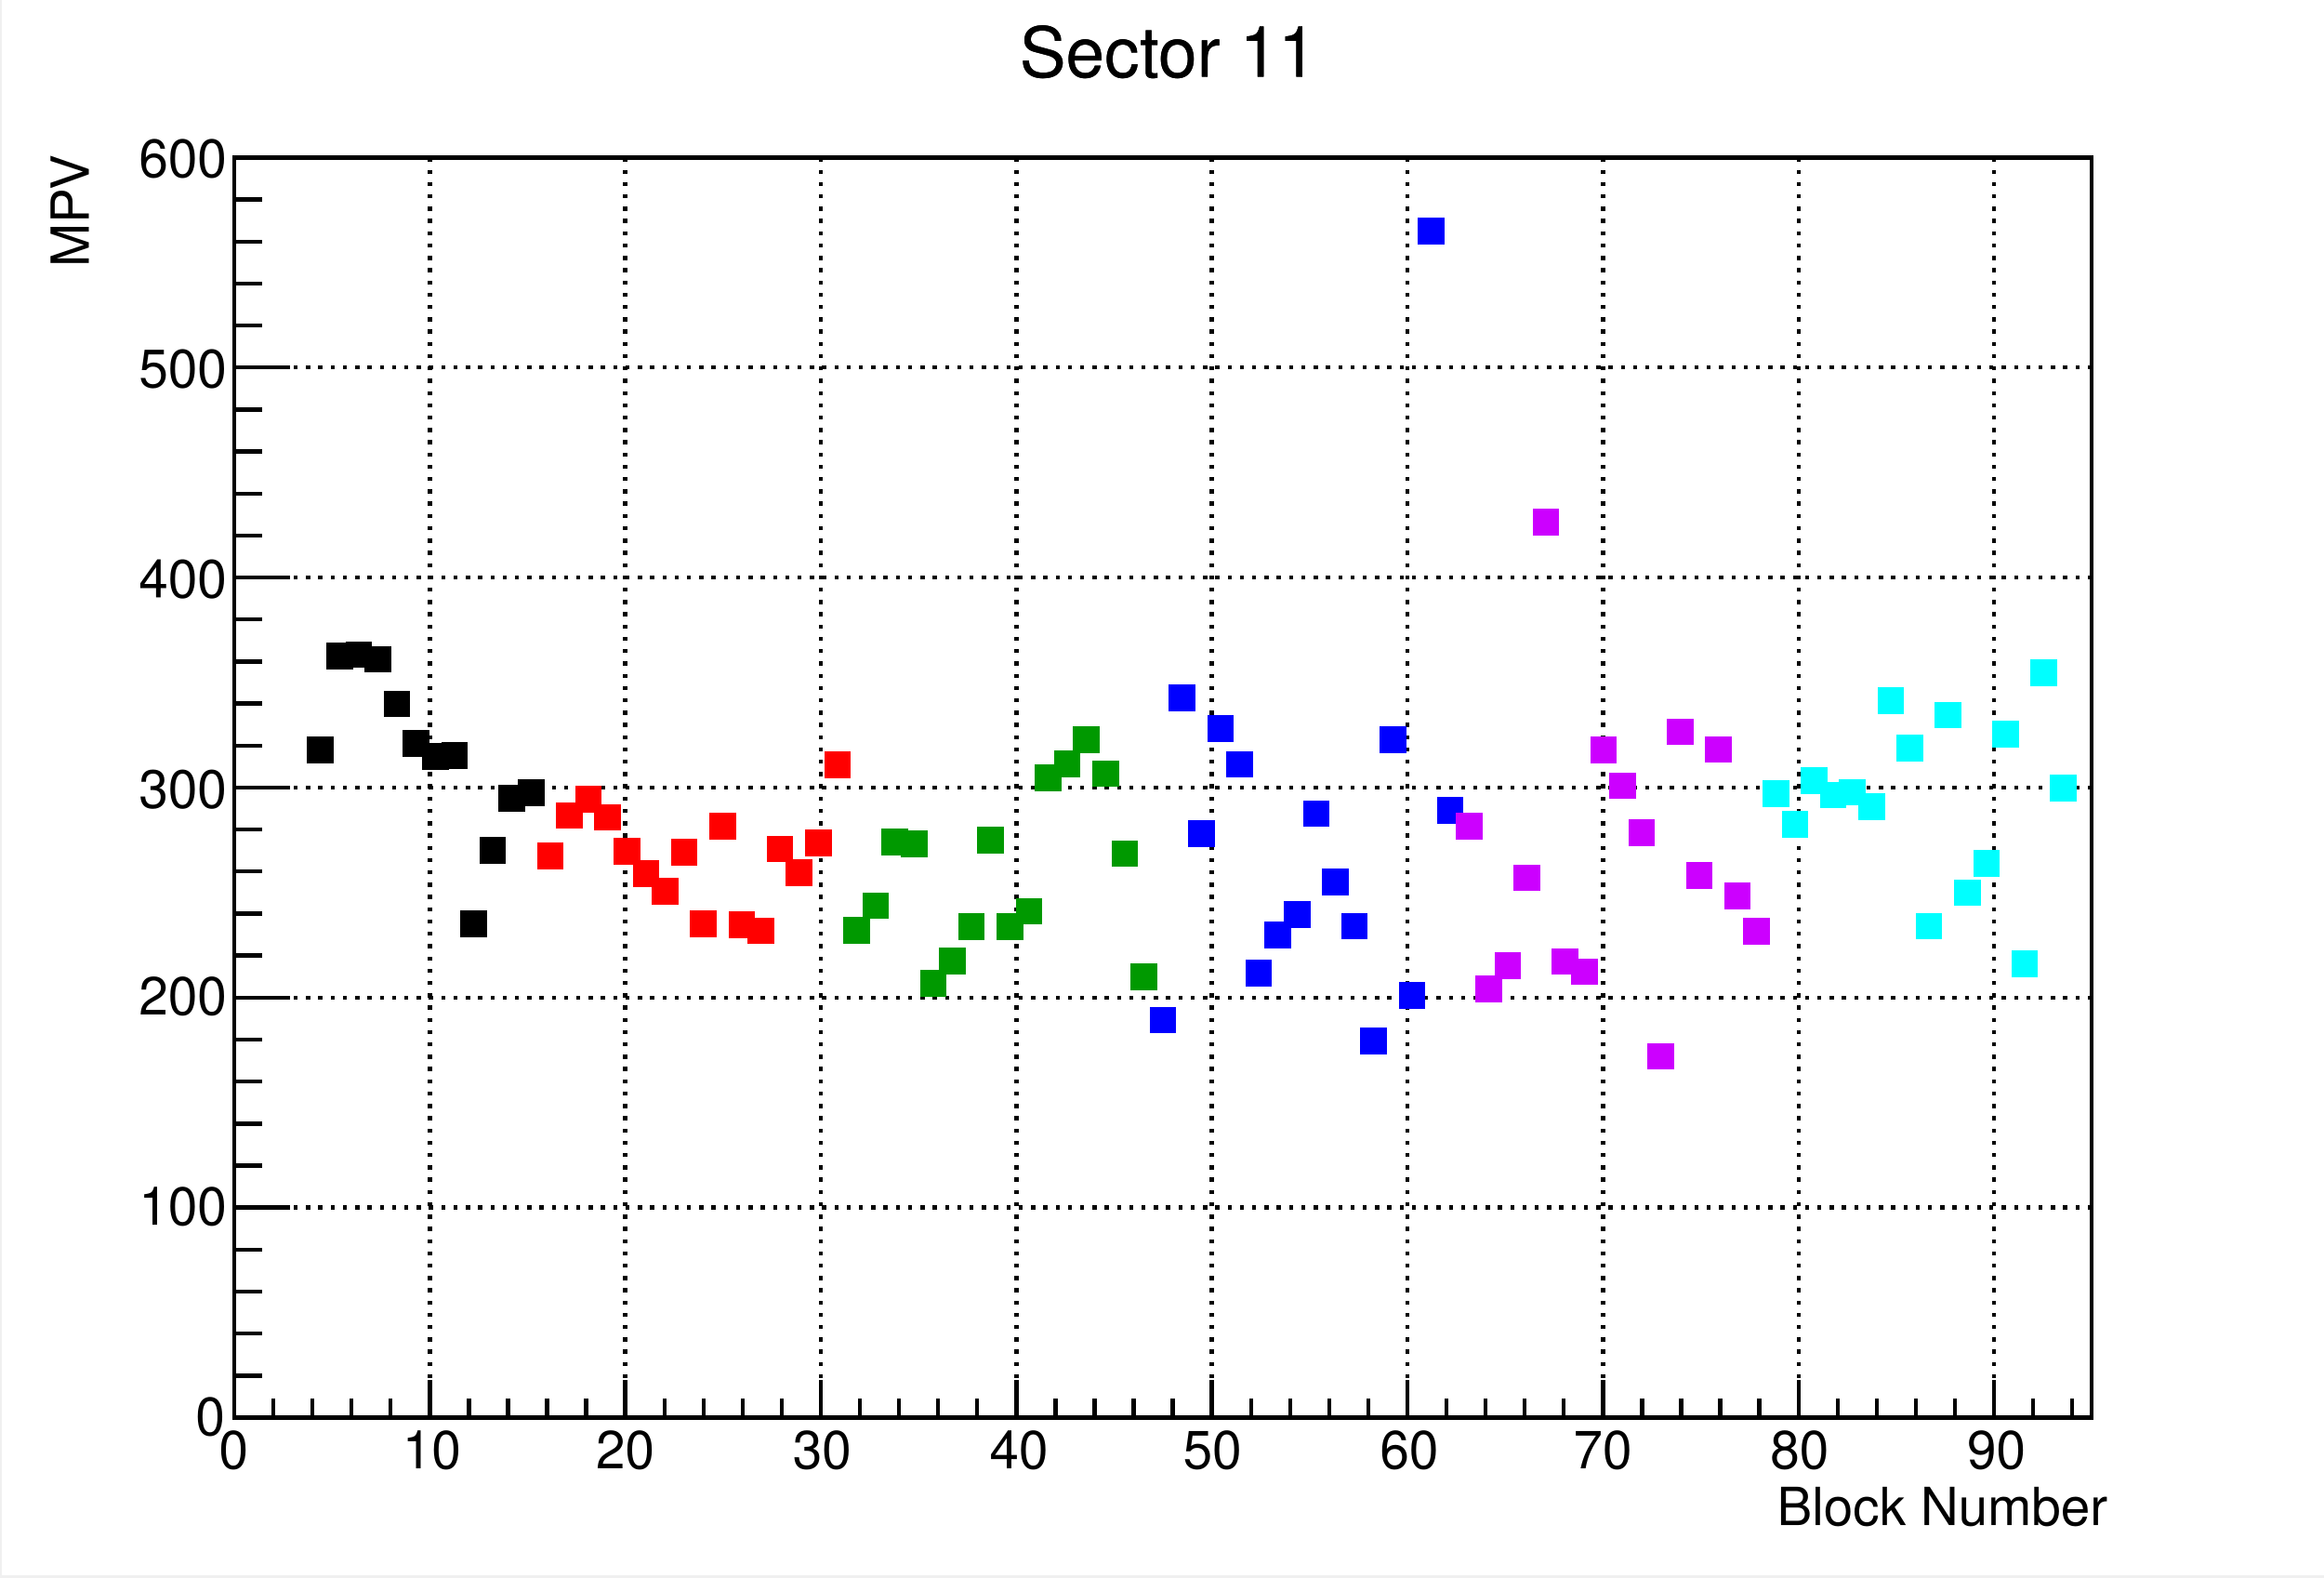
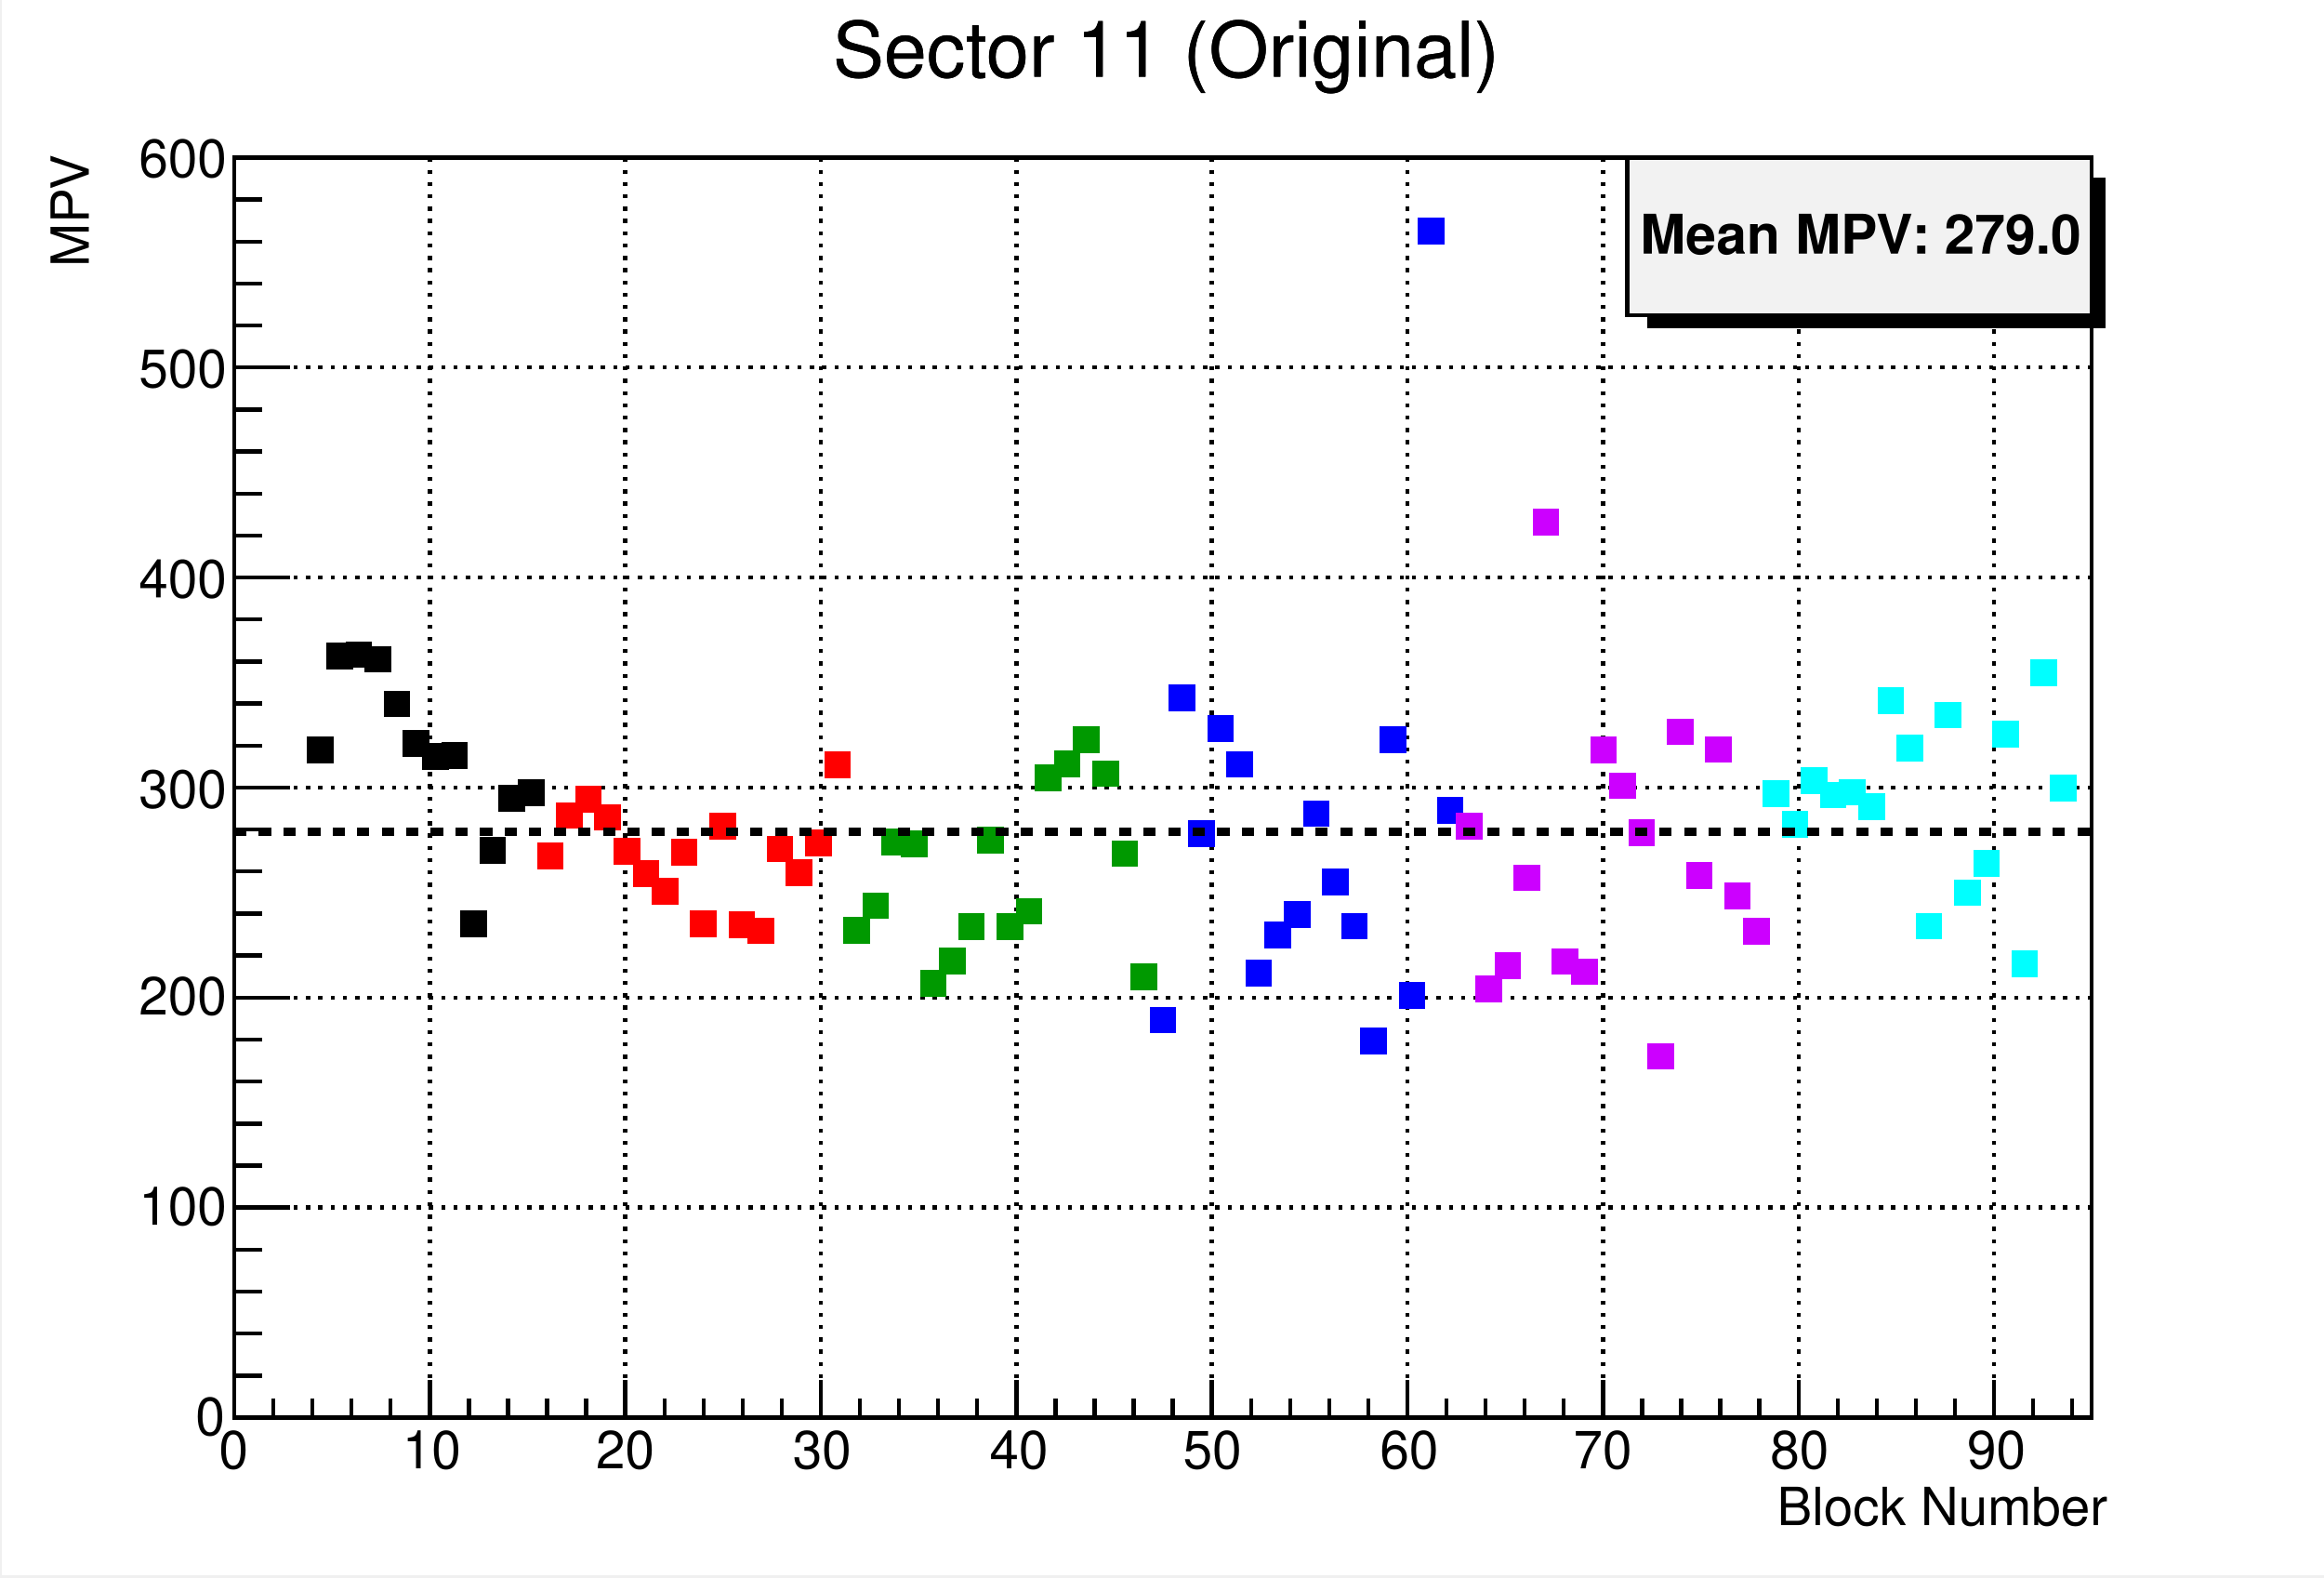
<svg xmlns="http://www.w3.org/2000/svg" width="567.429" height="384.969" viewBox="0 0 567.429 384.969" shape-rendering="crispEdges">
  <defs>
</defs>
  <rect x="0.5" y="0" width="566.929" height="384.469" fill="white" />
  <rect x="57.193" y="38.447" width="453.543" height="307.575" fill="white" />
  <rect x="57.193" y="38.447" width="453.543" height="307.575" fill="none" stroke="black" />
  <path d="M57.193,346.022h 453.543" fill="none" stroke="black" />
  <path d="M57.193,38.447v 307.575" fill="none" stroke="black" stroke-dasharray=" 1, 2" />
  <path d="M104.934,38.447v 307.575" fill="none" stroke="black" stroke-dasharray=" 1, 2" />
  <path d="M152.676,38.447v 307.575" fill="none" stroke="black" stroke-dasharray=" 1, 2" />
  <path d="M200.417,38.447v 307.575" fill="none" stroke="black" stroke-dasharray=" 1, 2" />
  <path d="M248.159,38.447v 307.575" fill="none" stroke="black" stroke-dasharray=" 1, 2" />
  <path d="M295.9,38.447v 307.575" fill="none" stroke="black" stroke-dasharray=" 1, 2" />
  <path d="M343.641,38.447v 307.575" fill="none" stroke="black" stroke-dasharray=" 1, 2" />
  <path d="M391.383,38.447v 307.575" fill="none" stroke="black" stroke-dasharray=" 1, 2" />
  <path d="M439.124,38.447v 307.575" fill="none" stroke="black" stroke-dasharray=" 1, 2" />
  <path d="M486.866,38.447v 307.575" fill="none" stroke="black" stroke-dasharray=" 1, 2" />
  <path d="M486.866,38.447v 307.575" fill="none" stroke="black" stroke-dasharray=" 1, 2" />
  <path d="M57.193,346.022v -307.575" fill="none" stroke="black" />
  <path d="M510.736,346.022h -453.543" fill="none" stroke="black" stroke-dasharray=" 1, 2" />
  <path d="M510.736,294.76h -453.543" fill="none" stroke="black" stroke-dasharray=" 1, 2" />
  <path d="M510.736,243.497h -453.543" fill="none" stroke="black" stroke-dasharray=" 1, 2" />
  <path d="M510.736,192.235h -453.543" fill="none" stroke="black" stroke-dasharray=" 1, 2" />
  <path d="M510.736,140.972h -453.543" fill="none" stroke="black" stroke-dasharray=" 1, 2" />
  <path d="M510.736,89.71h -453.543" fill="none" stroke="black" stroke-dasharray=" 1, 2" />
  <path d="M510.736,38.447h -453.543" fill="none" stroke="black" stroke-dasharray=" 1, 2" />
  <path d="M57.193,346.022h 453.543" fill="none" stroke="#000099" />
  <path d="M57.193,346.022h 453.543" fill="none" stroke="black" />
  <path d="M57.193,336.795v 9.227" fill="none" stroke="black" />
  <path d="M66.741,341.409v 4.614" fill="none" stroke="black" />
  <path d="M76.29,341.409v 4.614" fill="none" stroke="black" />
  <path d="M85.838,341.409v 4.614" fill="none" stroke="black" />
  <path d="M95.386,341.409v 4.614" fill="none" stroke="black" />
  <path d="M104.934,336.795v 9.227" fill="none" stroke="black" />
  <path d="M114.483,341.409v 4.614" fill="none" stroke="black" />
  <path d="M124.031,341.409v 4.614" fill="none" stroke="black" />
  <path d="M133.579,341.409v 4.614" fill="none" stroke="black" />
  <path d="M143.127,341.409v 4.614" fill="none" stroke="black" />
  <path d="M152.676,336.795v 9.227" fill="none" stroke="black" />
  <path d="M162.224,341.409v 4.614" fill="none" stroke="black" />
  <path d="M171.772,341.409v 4.614" fill="none" stroke="black" />
  <path d="M181.321,341.409v 4.614" fill="none" stroke="black" />
  <path d="M190.869,341.409v 4.614" fill="none" stroke="black" />
  <path d="M200.417,336.795v 9.227" fill="none" stroke="black" />
  <path d="M209.965,341.409v 4.614" fill="none" stroke="black" />
  <path d="M219.514,341.409v 4.614" fill="none" stroke="black" />
  <path d="M229.062,341.409v 4.614" fill="none" stroke="black" />
  <path d="M238.61,341.409v 4.614" fill="none" stroke="black" />
  <path d="M248.159,336.795v 9.227" fill="none" stroke="black" />
  <path d="M257.707,341.409v 4.614" fill="none" stroke="black" />
  <path d="M267.255,341.409v 4.614" fill="none" stroke="black" />
  <path d="M276.803,341.409v 4.614" fill="none" stroke="black" />
  <path d="M286.352,341.409v 4.614" fill="none" stroke="black" />
  <path d="M295.9,336.795v 9.227" fill="none" stroke="black" />
  <path d="M305.448,341.409v 4.614" fill="none" stroke="black" />
  <path d="M314.996,341.409v 4.614" fill="none" stroke="black" />
  <path d="M324.545,341.409v 4.614" fill="none" stroke="black" />
  <path d="M334.093,341.409v 4.614" fill="none" stroke="black" />
  <path d="M343.641,336.795v 9.227" fill="none" stroke="black" />
  <path d="M353.19,341.409v 4.614" fill="none" stroke="black" />
  <path d="M362.738,341.409v 4.614" fill="none" stroke="black" />
  <path d="M372.286,341.409v 4.614" fill="none" stroke="black" />
  <path d="M381.834,341.409v 4.614" fill="none" stroke="black" />
  <path d="M391.383,336.795v 9.227" fill="none" stroke="black" />
  <path d="M400.931,341.409v 4.614" fill="none" stroke="black" />
  <path d="M410.479,341.409v 4.614" fill="none" stroke="black" />
  <path d="M420.028,341.409v 4.614" fill="none" stroke="black" />
  <path d="M429.576,341.409v 4.614" fill="none" stroke="black" />
  <path d="M439.124,336.795v 9.227" fill="none" stroke="black" />
  <path d="M448.672,341.409v 4.614" fill="none" stroke="black" />
  <path d="M458.221,341.409v 4.614" fill="none" stroke="black" />
  <path d="M467.769,341.409v 4.614" fill="none" stroke="black" />
  <path d="M477.317,341.409v 4.614" fill="none" stroke="black" />
  <path d="M486.866,336.795v 9.227" fill="none" stroke="black" />
  <path d="M486.866,336.795v 9.227" fill="none" stroke="black" />
  <path d="M496.414,341.409v 4.614" fill="none" stroke="black" />
  <path d="M505.962,341.409v 4.614" fill="none" stroke="black" />
  <text xml:space="preserve" x="53.446" y="358.403" fill="black" font-size="12.845" font-family="Helvetica">0</text>
  <text xml:space="preserve" x="98.246" y="358.403" fill="black" font-size="12.845" font-family="Helvetica">10</text>
  <text xml:space="preserve" x="145.49" y="358.403" fill="black" font-size="12.845" font-family="Helvetica">20</text>
  <text xml:space="preserve" x="193.549" y="358.403" fill="black" font-size="12.845" font-family="Helvetica">30</text>
  <text xml:space="preserve" x="241.608" y="358.403" fill="black" font-size="12.845" font-family="Helvetica">40</text>
  <text xml:space="preserve" x="288.852" y="358.403" fill="black" font-size="12.845" font-family="Helvetica">50</text>
  <text xml:space="preserve" x="336.911" y="358.403" fill="black" font-size="12.845" font-family="Helvetica">60</text>
  <text xml:space="preserve" x="384.155" y="358.403" fill="black" font-size="12.845" font-family="Helvetica">70</text>
  <text xml:space="preserve" x="432.213" y="358.403" fill="black" font-size="12.845" font-family="Helvetica">80</text>
  <text xml:space="preserve" x="480.272" y="358.403" fill="black" font-size="12.845" font-family="Helvetica">90</text>
  <text xml:space="preserve" x="433.842" y="372.251" fill="black" font-size="12.845" font-family="Helvetica">Block Number</text>
  <path d="M57.193,346.022v -307.575" fill="none" stroke="black" />
  <path d="M70.799,346.022h -13.606" fill="none" stroke="black" />
  <path d="M63.996,335.77h -6.803" fill="none" stroke="black" />
  <path d="M63.996,325.517h -6.803" fill="none" stroke="black" />
  <path d="M63.996,315.265h -6.803" fill="none" stroke="black" />
  <path d="M63.996,305.012h -6.803" fill="none" stroke="black" />
  <path d="M70.799,294.76h -13.606" fill="none" stroke="black" />
  <path d="M63.996,284.507h -6.803" fill="none" stroke="black" />
  <path d="M63.996,274.255h -6.803" fill="none" stroke="black" />
  <path d="M63.996,264.002h -6.803" fill="none" stroke="black" />
  <path d="M63.996,253.75h -6.803" fill="none" stroke="black" />
  <path d="M70.799,243.497h -13.606" fill="none" stroke="black" />
  <path d="M63.996,233.245h -6.803" fill="none" stroke="black" />
  <path d="M63.996,222.992h -6.803" fill="none" stroke="black" />
  <path d="M63.996,212.74h -6.803" fill="none" stroke="black" />
  <path d="M63.996,202.487h -6.803" fill="none" stroke="black" />
  <path d="M70.799,192.235h -13.606" fill="none" stroke="black" />
  <path d="M63.996,181.982h -6.803" fill="none" stroke="black" />
  <path d="M63.996,171.73h -6.803" fill="none" stroke="black" />
  <path d="M63.996,161.477h -6.803" fill="none" stroke="black" />
  <path d="M63.996,151.225h -6.803" fill="none" stroke="black" />
  <path d="M70.799,140.972h -13.606" fill="none" stroke="black" />
  <path d="M63.996,130.72h -6.803" fill="none" stroke="black" />
  <path d="M63.996,120.467h -6.803" fill="none" stroke="black" />
  <path d="M63.996,110.215h -6.803" fill="none" stroke="black" />
  <path d="M63.996,99.962h -6.803" fill="none" stroke="black" />
  <path d="M70.799,89.71h -13.606" fill="none" stroke="black" />
  <path d="M63.996,79.457h -6.803" fill="none" stroke="black" />
  <path d="M63.996,69.204h -6.803" fill="none" stroke="black" />
  <path d="M63.996,58.952h -6.803" fill="none" stroke="black" />
  <path d="M63.996,48.699h -6.803" fill="none" stroke="black" />
  <path d="M70.799,38.447h -13.606" fill="none" stroke="black" />
  <text xml:space="preserve" x="47.744" y="350.258" fill="black" font-size="12.845" font-family="Helvetica">0</text>
  <text xml:space="preserve" x="33.897" y="298.941" fill="black" font-size="12.845" font-family="Helvetica">100</text>
  <text xml:space="preserve" x="33.897" y="247.624" fill="black" font-size="12.845" font-family="Helvetica">200</text>
  <text xml:space="preserve" x="33.897" y="197.122" fill="black" font-size="12.845" font-family="Helvetica">300</text>
  <text xml:space="preserve" x="33.897" y="145.805" fill="black" font-size="12.845" font-family="Helvetica">400</text>
  <text xml:space="preserve" x="33.897" y="94.488" fill="black" font-size="12.845" font-family="Helvetica">500</text>
  <text xml:space="preserve" x="33.897" y="43.171" fill="black" font-size="12.845" font-family="Helvetica">600</text>
  <g transform="rotate(-90,21.6784,65.1643)">
    <text xml:space="preserve" x="21.678" y="65.164" fill="black" font-size="12.845" font-family="Helvetica">MPV</text>
  </g>
-   <text xml:space="preserve" x="248.939" y="18.735" fill="black" font-size="16.99" font-family="Helvetica">Sector 11</text>
+   <text xml:space="preserve" x="203.324" y="18.735" fill="black" font-size="18.794" font-family="Helvetica">Sector 11 (Original)</text>
  <g fill="black">
    <rect x="74.975" y="179.719" width="6.516" height="6.516" />
  </g>
  <g fill="black">
    <rect x="79.651" y="156.892" width="6.516" height="6.516" />
  </g>
  <g fill="black">
    <rect x="84.327" y="156.514" width="6.516" height="6.516" />
  </g>
  <g fill="black">
    <rect x="89.002" y="157.685" width="6.516" height="6.516" />
  </g>
  <g fill="black">
    <rect x="93.678" y="168.589" width="6.516" height="6.516" />
  </g>
  <g fill="black">
    <rect x="98.354" y="178.149" width="6.516" height="6.516" />
  </g>
  <g fill="black">
    <rect x="103.03" y="181.32" width="6.516" height="6.516" />
  </g>
  <g fill="black">
    <rect x="107.705" y="181.185" width="6.516" height="6.516" />
  </g>
  <g fill="black">
    <rect x="112.381" y="222.319" width="6.516" height="6.516" />
  </g>
  <g fill="black">
    <rect x="117.057" y="204.309" width="6.516" height="6.516" />
  </g>
  <g fill="black">
    <rect x="121.732" y="191.558" width="6.516" height="6.516" />
  </g>
  <g fill="black">
    <rect x="126.408" y="190.158" width="6.516" height="6.516" />
  </g>
  <g fill="#ff0000">
    <rect x="131.084" y="205.61" width="6.516" height="6.516" />
  </g>
  <g fill="#ff0000">
    <rect x="135.76" y="195.79" width="6.516" height="6.516" />
  </g>
  <g fill="#ff0000">
    <rect x="140.435" y="191.892" width="6.516" height="6.516" />
  </g>
  <g fill="#ff0000">
    <rect x="145.111" y="196.232" width="6.516" height="6.516" />
  </g>
  <g fill="#ff0000">
    <rect x="149.787" y="204.561" width="6.516" height="6.516" />
  </g>
  <g fill="#ff0000">
    <rect x="154.462" y="210.051" width="6.516" height="6.516" />
  </g>
  <g fill="#ff0000">
    <rect x="159.138" y="214.296" width="6.516" height="6.516" />
  </g>
  <g fill="#ff0000">
    <rect x="163.814" y="204.806" width="6.516" height="6.516" />
  </g>
  <g fill="#ff0000">
    <rect x="168.489" y="222.21" width="6.516" height="6.516" />
  </g>
  <g fill="#ff0000">
    <rect x="173.165" y="198.476" width="6.516" height="6.516" />
  </g>
  <g fill="#ff0000">
    <rect x="177.841" y="222.479" width="6.516" height="6.516" />
  </g>
  <g fill="#ff0000">
    <rect x="182.517" y="223.929" width="6.516" height="6.516" />
  </g>
  <g fill="#ff0000">
    <rect x="187.192" y="203.99" width="6.516" height="6.516" />
  </g>
  <g fill="#ff0000">
    <rect x="191.868" y="209.729" width="6.516" height="6.516" />
  </g>
  <g fill="#ff0000">
    <rect x="196.544" y="202.476" width="6.516" height="6.516" />
  </g>
  <g fill="#ff0000">
    <rect x="201.219" y="183.424" width="6.516" height="6.516" />
  </g>
  <g fill="#009900">
    <rect x="205.895" y="223.78" width="6.516" height="6.516" />
  </g>
  <g fill="#009900">
    <rect x="210.571" y="217.833" width="6.516" height="6.516" />
  </g>
  <g fill="#009900">
    <rect x="215.246" y="202.286" width="6.516" height="6.516" />
  </g>
  <g fill="#009900">
    <rect x="219.922" y="202.712" width="6.516" height="6.516" />
  </g>
  <g fill="#009900">
    <rect x="224.598" y="236.787" width="6.516" height="6.516" />
  </g>
  <g fill="#009900">
    <rect x="229.274" y="231.261" width="6.516" height="6.516" />
  </g>
  <g fill="#009900">
    <rect x="233.949" y="222.851" width="6.516" height="6.516" />
  </g>
  <g fill="#009900">
    <rect x="238.625" y="201.886" width="6.516" height="6.516" />
  </g>
  <g fill="#009900">
    <rect x="243.301" y="222.854" width="6.516" height="6.516" />
  </g>
  <g fill="#009900">
    <rect x="247.976" y="219.2" width="6.516" height="6.516" />
  </g>
  <g fill="#009900">
    <rect x="252.652" y="186.611" width="6.516" height="6.516" />
  </g>
  <g fill="#009900">
    <rect x="257.328" y="183.142" width="6.516" height="6.516" />
  </g>
  <g fill="#009900">
    <rect x="262.004" y="177.222" width="6.516" height="6.516" />
  </g>
  <g fill="#009900">
    <rect x="266.679" y="185.551" width="6.516" height="6.516" />
  </g>
  <g fill="#009900">
    <rect x="271.355" y="205.089" width="6.516" height="6.516" />
  </g>
  <g fill="#009900">
    <rect x="276.031" y="235.232" width="6.516" height="6.516" />
  </g>
  <g fill="#0000ff">
    <rect x="280.706" y="245.71" width="6.516" height="6.516" />
  </g>
  <g fill="#0000ff">
    <rect x="285.382" y="167.052" width="6.516" height="6.516" />
  </g>
  <g fill="#0000ff">
    <rect x="290.058" y="200.3" width="6.516" height="6.516" />
  </g>
  <g fill="#0000ff">
    <rect x="294.733" y="174.527" width="6.516" height="6.516" />
  </g>
  <g fill="#0000ff">
    <rect x="299.409" y="183.325" width="6.516" height="6.516" />
  </g>
  <g fill="#0000ff">
    <rect x="304.085" y="234.285" width="6.516" height="6.516" />
  </g>
  <g fill="#0000ff">
    <rect x="308.761" y="225.009" width="6.516" height="6.516" />
  </g>
  <g fill="#0000ff">
    <rect x="313.436" y="219.898" width="6.516" height="6.516" />
  </g>
  <g fill="#0000ff">
    <rect x="318.112" y="195.361" width="6.516" height="6.516" />
  </g>
  <g fill="#0000ff">
    <rect x="322.788" y="212.018" width="6.516" height="6.516" />
  </g>
  <g fill="#0000ff">
    <rect x="327.463" y="222.813" width="6.516" height="6.516" />
  </g>
  <g fill="#0000ff">
    <rect x="332.139" y="250.781" width="6.516" height="6.516" />
  </g>
  <g fill="#0000ff">
    <rect x="336.815" y="177.366" width="6.516" height="6.516" />
  </g>
  <g fill="#0000ff">
    <rect x="341.491" y="239.753" width="6.516" height="6.516" />
  </g>
  <g fill="#0000ff">
    <rect x="346.166" y="53.101" width="6.516" height="6.516" />
  </g>
  <g fill="#0000ff">
    <rect x="350.842" y="194.606" width="6.516" height="6.516" />
  </g>
  <g fill="#cc00ff">
    <rect x="355.518" y="198.433" width="6.516" height="6.516" />
  </g>
  <g fill="#cc00ff">
    <rect x="360.193" y="238.14" width="6.516" height="6.516" />
  </g>
  <g fill="#cc00ff">
    <rect x="364.869" y="232.407" width="6.516" height="6.516" />
  </g>
  <g fill="#cc00ff">
    <rect x="369.545" y="211.009" width="6.516" height="6.516" />
  </g>
  <g fill="#cc00ff">
    <rect x="374.22" y="124.233" width="6.516" height="6.516" />
  </g>
  <g fill="#cc00ff">
    <rect x="378.896" y="231.413" width="6.516" height="6.516" />
  </g>
  <g fill="#cc00ff">
    <rect x="383.572" y="233.897" width="6.516" height="6.516" />
  </g>
  <g fill="#cc00ff">
    <rect x="388.248" y="179.857" width="6.516" height="6.516" />
  </g>
  <g fill="#cc00ff">
    <rect x="392.923" y="188.53" width="6.516" height="6.516" />
  </g>
  <g fill="#cc00ff">
    <rect x="397.599" y="199.928" width="6.516" height="6.516" />
  </g>
  <g fill="#cc00ff">
    <rect x="402.275" y="254.595" width="6.516" height="6.516" />
  </g>
  <g fill="#cc00ff">
    <rect x="406.95" y="175.368" width="6.516" height="6.516" />
  </g>
  <g fill="#cc00ff">
    <rect x="411.626" y="210.427" width="6.516" height="6.516" />
  </g>
  <g fill="#cc00ff">
    <rect x="416.302" y="179.658" width="6.516" height="6.516" />
  </g>
  <g fill="#cc00ff">
    <rect x="420.977" y="215.353" width="6.516" height="6.516" />
  </g>
  <g fill="#cc00ff">
    <rect x="425.653" y="224.1" width="6.516" height="6.516" />
  </g>
  <g fill="#00ffff">
    <rect x="430.329" y="190.441" width="6.516" height="6.516" />
  </g>
  <g fill="#00ffff">
    <rect x="435.005" y="198.016" width="6.516" height="6.516" />
  </g>
  <g fill="#00ffff">
    <rect x="439.68" y="187.296" width="6.516" height="6.516" />
  </g>
  <g fill="#00ffff">
    <rect x="444.356" y="190.805" width="6.516" height="6.516" />
  </g>
  <g fill="#00ffff">
    <rect x="449.032" y="190.114" width="6.516" height="6.516" />
  </g>
  <g fill="#00ffff">
    <rect x="453.707" y="193.623" width="6.516" height="6.516" />
  </g>
  <g fill="#00ffff">
    <rect x="458.383" y="167.811" width="6.516" height="6.516" />
  </g>
  <g fill="#00ffff">
    <rect x="463.059" y="179.375" width="6.516" height="6.516" />
  </g>
  <g fill="#00ffff">
    <rect x="467.735" y="222.836" width="6.516" height="6.516" />
  </g>
  <g fill="#00ffff">
    <rect x="472.41" y="171.268" width="6.516" height="6.516" />
  </g>
  <g fill="#00ffff">
    <rect x="477.086" y="214.616" width="6.516" height="6.516" />
  </g>
  <g fill="#00ffff">
    <rect x="481.762" y="207.528" width="6.516" height="6.516" />
  </g>
  <g fill="#00ffff">
    <rect x="486.437" y="175.925" width="6.516" height="6.516" />
  </g>
  <g fill="#00ffff">
    <rect x="491.113" y="232.022" width="6.516" height="6.516" />
  </g>
  <g fill="#00ffff">
    <rect x="495.789" y="160.909" width="6.516" height="6.516" />
  </g>
  <g fill="#00ffff">
    <rect x="500.464" y="189.069" width="6.516" height="6.516" />
  </g>
  <path d="M57.193,346.022h 453.543" fill="none" stroke="black" />
  <path d="M57.193,336.795v 9.227" fill="none" stroke="black" />
  <path d="M66.741,341.409v 4.614" fill="none" stroke="black" />
  <path d="M76.29,341.409v 4.614" fill="none" stroke="black" />
  <path d="M85.838,341.409v 4.614" fill="none" stroke="black" />
  <path d="M95.386,341.409v 4.614" fill="none" stroke="black" />
  <path d="M104.934,336.795v 9.227" fill="none" stroke="black" />
  <path d="M114.483,341.409v 4.614" fill="none" stroke="black" />
  <path d="M124.031,341.409v 4.614" fill="none" stroke="black" />
  <path d="M133.579,341.409v 4.614" fill="none" stroke="black" />
  <path d="M143.127,341.409v 4.614" fill="none" stroke="black" />
  <path d="M152.676,336.795v 9.227" fill="none" stroke="black" />
  <path d="M162.224,341.409v 4.614" fill="none" stroke="black" />
  <path d="M171.772,341.409v 4.614" fill="none" stroke="black" />
  <path d="M181.321,341.409v 4.614" fill="none" stroke="black" />
  <path d="M190.869,341.409v 4.614" fill="none" stroke="black" />
  <path d="M200.417,336.795v 9.227" fill="none" stroke="black" />
  <path d="M209.965,341.409v 4.614" fill="none" stroke="black" />
  <path d="M219.514,341.409v 4.614" fill="none" stroke="black" />
  <path d="M229.062,341.409v 4.614" fill="none" stroke="black" />
  <path d="M238.61,341.409v 4.614" fill="none" stroke="black" />
  <path d="M248.159,336.795v 9.227" fill="none" stroke="black" />
  <path d="M257.707,341.409v 4.614" fill="none" stroke="black" />
  <path d="M267.255,341.409v 4.614" fill="none" stroke="black" />
  <path d="M276.803,341.409v 4.614" fill="none" stroke="black" />
  <path d="M286.352,341.409v 4.614" fill="none" stroke="black" />
  <path d="M295.9,336.795v 9.227" fill="none" stroke="black" />
  <path d="M305.448,341.409v 4.614" fill="none" stroke="black" />
  <path d="M314.996,341.409v 4.614" fill="none" stroke="black" />
  <path d="M324.545,341.409v 4.614" fill="none" stroke="black" />
  <path d="M334.093,341.409v 4.614" fill="none" stroke="black" />
  <path d="M343.641,336.795v 9.227" fill="none" stroke="black" />
  <path d="M353.19,341.409v 4.614" fill="none" stroke="black" />
  <path d="M362.738,341.409v 4.614" fill="none" stroke="black" />
  <path d="M372.286,341.409v 4.614" fill="none" stroke="black" />
  <path d="M381.834,341.409v 4.614" fill="none" stroke="black" />
  <path d="M391.383,336.795v 9.227" fill="none" stroke="black" />
  <path d="M400.931,341.409v 4.614" fill="none" stroke="black" />
  <path d="M410.479,341.409v 4.614" fill="none" stroke="black" />
  <path d="M420.028,341.409v 4.614" fill="none" stroke="black" />
  <path d="M429.576,341.409v 4.614" fill="none" stroke="black" />
  <path d="M439.124,336.795v 9.227" fill="none" stroke="black" />
  <path d="M448.672,341.409v 4.614" fill="none" stroke="black" />
  <path d="M458.221,341.409v 4.614" fill="none" stroke="black" />
  <path d="M467.769,341.409v 4.614" fill="none" stroke="black" />
  <path d="M477.317,341.409v 4.614" fill="none" stroke="black" />
  <path d="M486.866,336.795v 9.227" fill="none" stroke="black" />
  <path d="M486.866,336.795v 9.227" fill="none" stroke="black" />
  <path d="M496.414,341.409v 4.614" fill="none" stroke="black" />
  <path d="M505.962,341.409v 4.614" fill="none" stroke="black" />
  <path d="M57.193,346.022v -307.575" fill="none" stroke="black" />
  <path d="M70.799,346.022h -13.606" fill="none" stroke="black" />
  <path d="M63.996,335.77h -6.803" fill="none" stroke="black" />
  <path d="M63.996,325.517h -6.803" fill="none" stroke="black" />
  <path d="M63.996,315.265h -6.803" fill="none" stroke="black" />
  <path d="M63.996,305.012h -6.803" fill="none" stroke="black" />
  <path d="M70.799,294.76h -13.606" fill="none" stroke="black" />
  <path d="M63.996,284.507h -6.803" fill="none" stroke="black" />
  <path d="M63.996,274.255h -6.803" fill="none" stroke="black" />
  <path d="M63.996,264.002h -6.803" fill="none" stroke="black" />
  <path d="M63.996,253.75h -6.803" fill="none" stroke="black" />
  <path d="M70.799,243.497h -13.606" fill="none" stroke="black" />
  <path d="M63.996,233.245h -6.803" fill="none" stroke="black" />
  <path d="M63.996,222.992h -6.803" fill="none" stroke="black" />
  <path d="M63.996,212.74h -6.803" fill="none" stroke="black" />
  <path d="M63.996,202.487h -6.803" fill="none" stroke="black" />
  <path d="M70.799,192.235h -13.606" fill="none" stroke="black" />
  <path d="M63.996,181.982h -6.803" fill="none" stroke="black" />
  <path d="M63.996,171.73h -6.803" fill="none" stroke="black" />
  <path d="M63.996,161.477h -6.803" fill="none" stroke="black" />
  <path d="M63.996,151.225h -6.803" fill="none" stroke="black" />
  <path d="M70.799,140.972h -13.606" fill="none" stroke="black" />
  <path d="M63.996,130.72h -6.803" fill="none" stroke="black" />
  <path d="M63.996,120.467h -6.803" fill="none" stroke="black" />
  <path d="M63.996,110.215h -6.803" fill="none" stroke="black" />
  <path d="M63.996,99.962h -6.803" fill="none" stroke="black" />
  <path d="M70.799,89.71h -13.606" fill="none" stroke="black" />
  <path d="M63.996,79.457h -6.803" fill="none" stroke="black" />
  <path d="M63.996,69.204h -6.803" fill="none" stroke="black" />
  <path d="M63.996,58.952h -6.803" fill="none" stroke="black" />
  <path d="M63.996,48.699h -6.803" fill="none" stroke="black" />
  <path d="M70.799,38.447h -13.606" fill="none" stroke="black" />
-   <text xml:space="preserve" x="248.939" y="18.735" fill="black" font-size="16.99" font-family="Helvetica">Sector 11</text>
+   <path d="M57.193,203.014h 453.543" fill="none" stroke="black" stroke-width="2" stroke-dasharray=" 3, 3" />
+   <rect x="397.35" y="38.447" width="113.386" height="38.447" fill="#f2f2f2" />
+   <path d="M402.238,76.894v 3.258h 111.757v -36.818h -3.258v 33.56z" fill="black" />
+   <path d="M397.35,76.894v -38.447h 113.386v 38.447h -113.386z" fill="none" stroke="black" />
+   <text xml:space="preserve" x="400.446" y="61.906" fill="black" font-size="13.341" font-family="Helvetica" font-weight="bold">Mean MPV: 279.0</text>
+   <text xml:space="preserve" x="203.324" y="18.735" fill="black" font-size="18.794" font-family="Helvetica">Sector 11 (Original)</text>
</svg>
